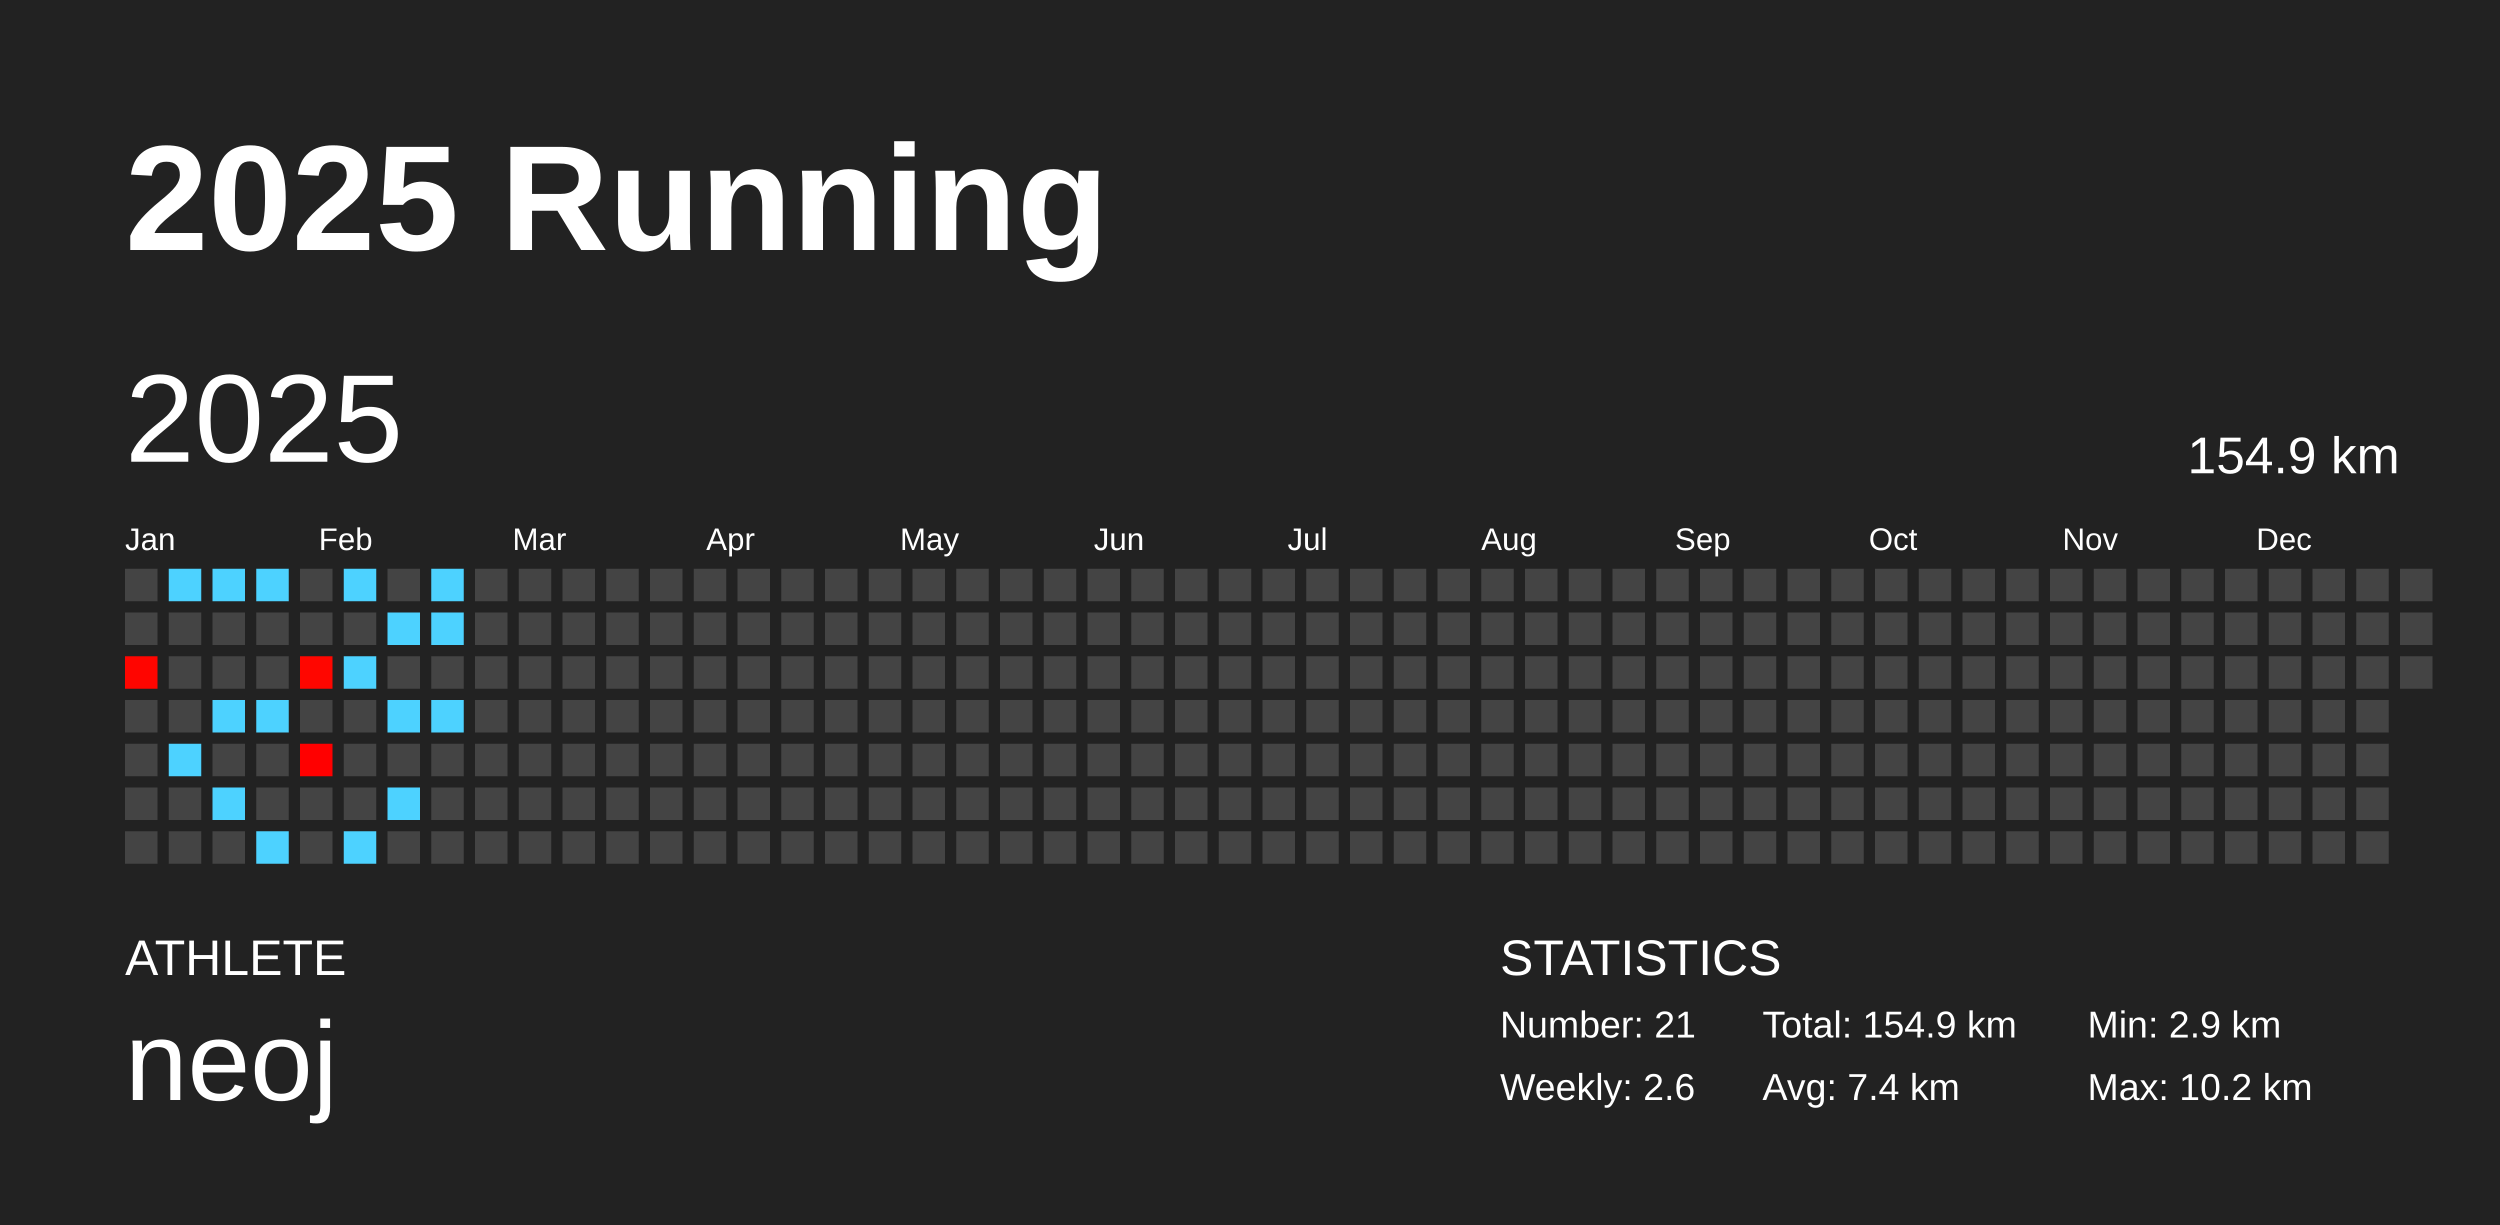
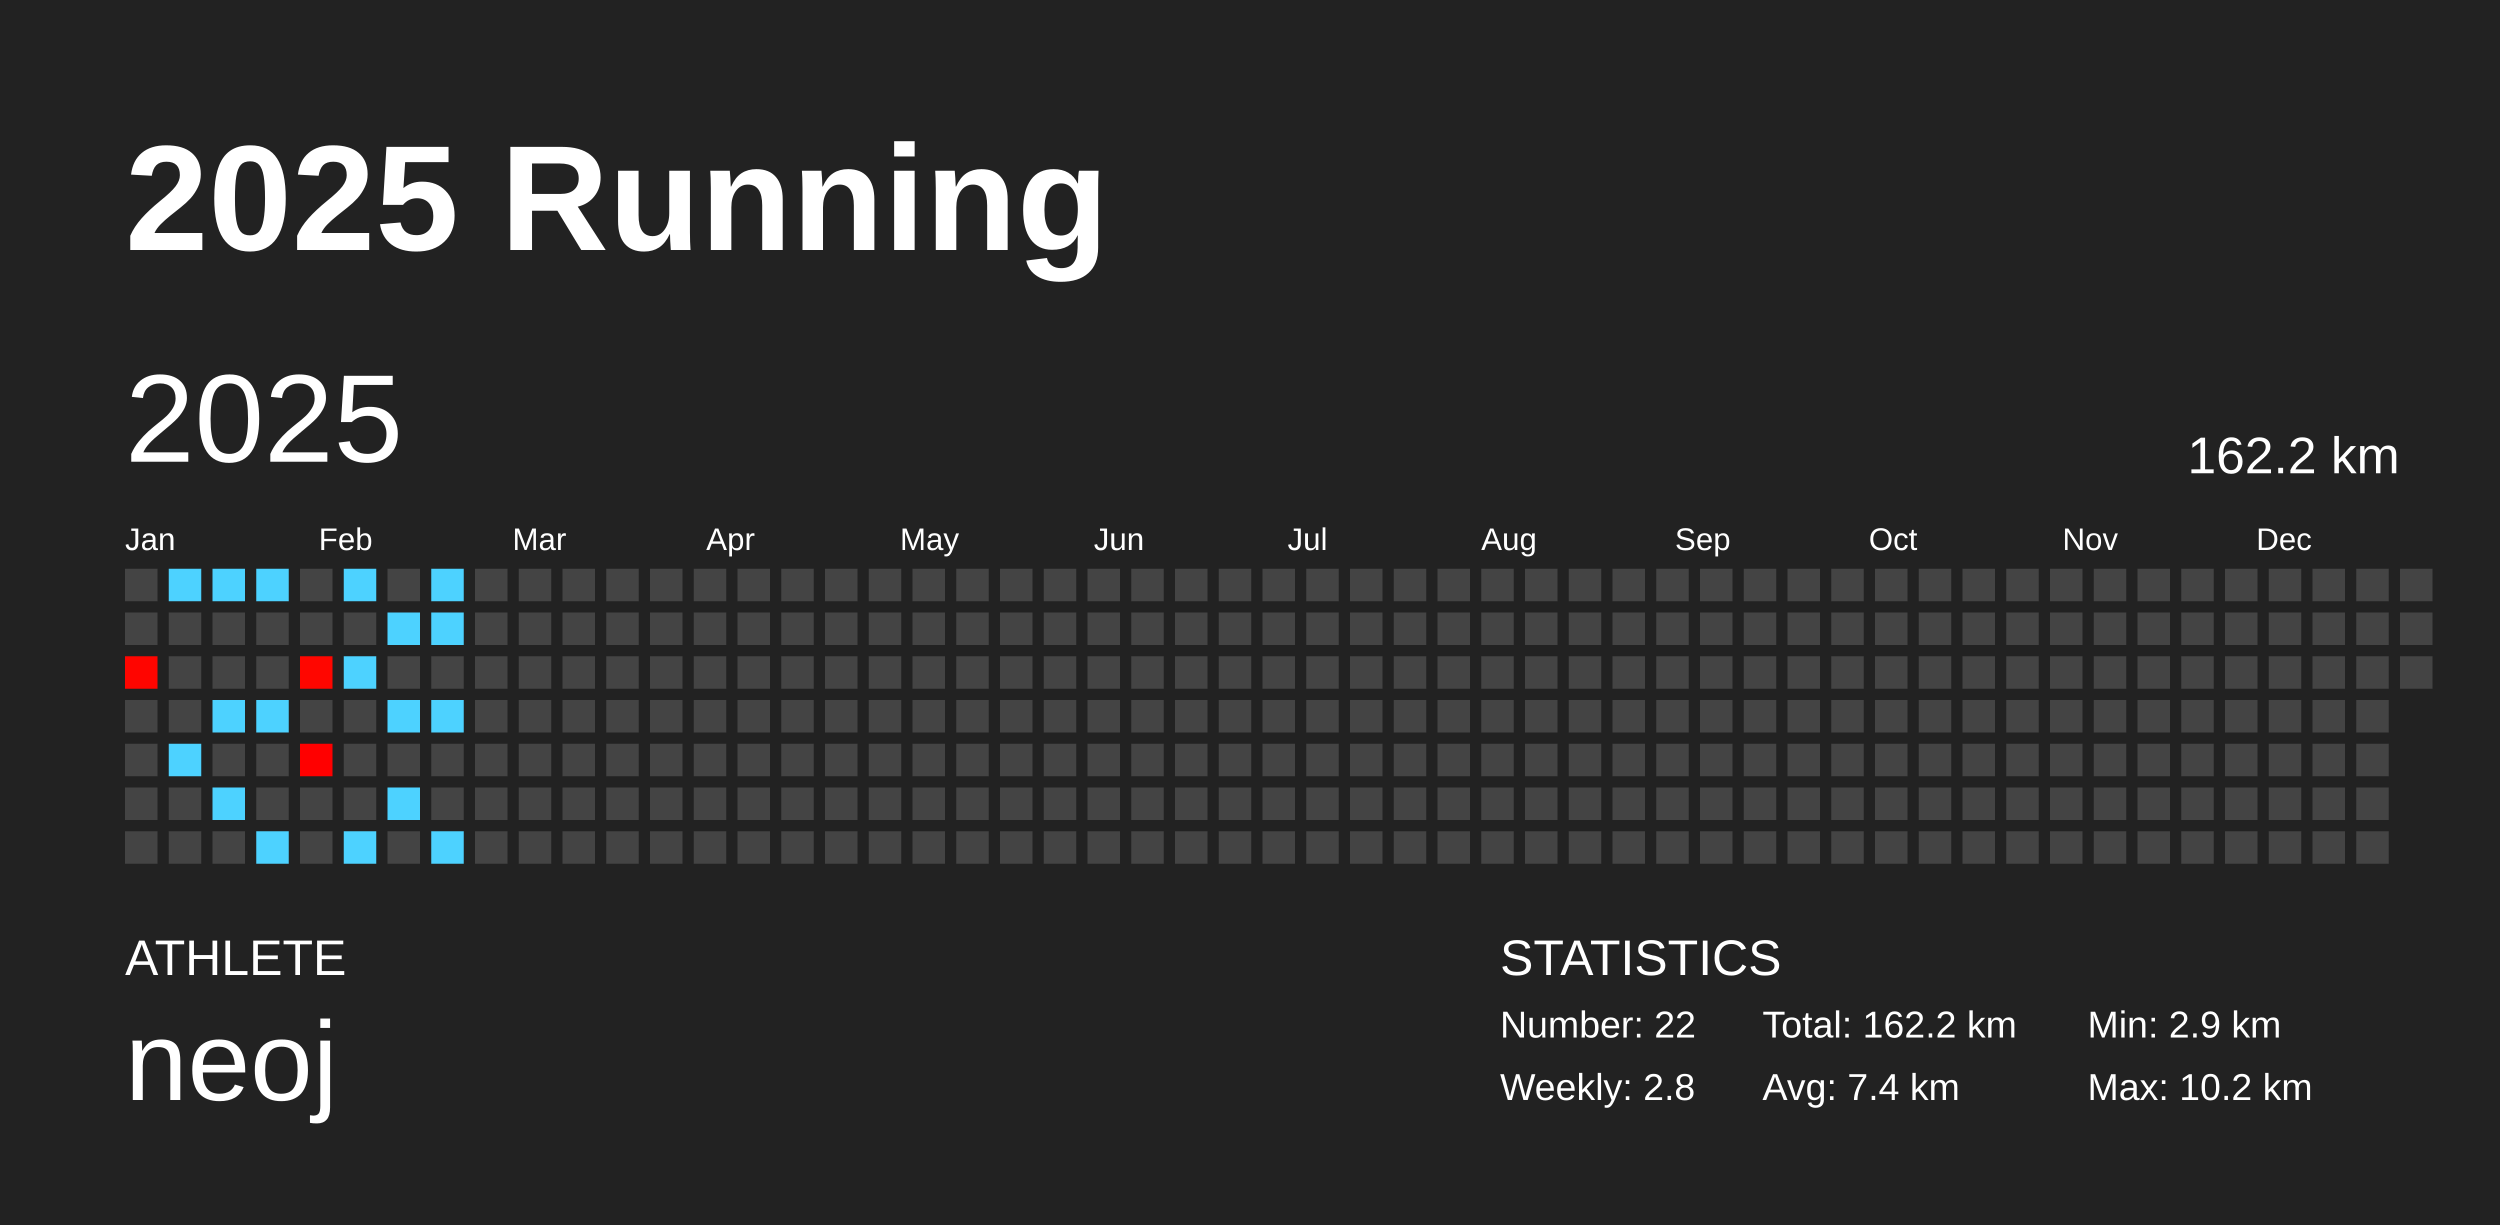
<svg xmlns="http://www.w3.org/2000/svg" baseProfile="full" height="98mm" version="1.1" viewBox="0,0,200,98" width="200mm">
  <defs />
  <rect fill="#222222" height="98" width="200" x="0" y="0" />
  <text fill="#FFFFFF" style="font-size:12px; font-family:Arial; font-weight:bold;" x="10" y="20">2025 Running</text>
  <text fill="#FFFFFF" style="font-size:4px; font-family:Arial" x="10" y="78">ATHLETE</text>
  <text fill="#FFFFFF" style="font-size:9px; font-family:Arial" x="10" y="88">neoj</text>
  <text fill="#FFFFFF" style="font-size:4px; font-family:Arial" x="120" y="78">STATISTICS</text>
-   <text fill="#FFFFFF" style="font-size:3px; font-family:Arial" x="120" y="83">Number: 21</text>
-   <text fill="#FFFFFF" style="font-size:3px; font-family:Arial" x="120" y="88">Weekly: 2.6</text>
-   <text fill="#FFFFFF" style="font-size:3px; font-family:Arial" x="141" y="83">Total: 154.9 km</text>
+   <text fill="#FFFFFF" style="font-size:3px; font-family:Arial" x="120" y="83">Number: 22</text>
+   <text fill="#FFFFFF" style="font-size:3px; font-family:Arial" x="120" y="88">Weekly: 2.8</text>
+   <text fill="#FFFFFF" style="font-size:3px; font-family:Arial" x="141" y="83">Total: 162.2 km</text>
  <text fill="#FFFFFF" style="font-size:3px; font-family:Arial" x="141" y="88">Avg: 7.4 km</text>
  <text fill="#FFFFFF" style="font-size:3px; font-family:Arial" x="167" y="83">Min: 2.9 km</text>
  <text fill="#FFFFFF" style="font-size:3px; font-family:Arial" x="167" y="88">Max: 10.2 km</text>
  <text dominant-baseline="hanging" fill="#FFFFFF" style="font-size:10.0px; font-family:Arial;" x="10" y="30">2025</text>
-   <text dominant-baseline="hanging" fill="#FFFFFF" style="font-size:4.125px; font-family:Arial;" x="175" y="35">154.9 km</text>
+   <text dominant-baseline="hanging" fill="#FFFFFF" style="font-size:4.125px; font-family:Arial;" x="175" y="35">162.2 km</text>
  <text fill="#FFFFFF" style="font-size:2.5px; font-family:Arial" x="10.0" y="44">Jan</text>
  <text fill="#FFFFFF" style="font-size:2.5px; font-family:Arial" x="25.5" y="44">Feb</text>
  <text fill="#FFFFFF" style="font-size:2.5px; font-family:Arial" x="41.0" y="44">Mar</text>
  <text fill="#FFFFFF" style="font-size:2.5px; font-family:Arial" x="56.5" y="44">Apr</text>
  <text fill="#FFFFFF" style="font-size:2.5px; font-family:Arial" x="72.0" y="44">May</text>
  <text fill="#FFFFFF" style="font-size:2.5px; font-family:Arial" x="87.5" y="44">Jun</text>
  <text fill="#FFFFFF" style="font-size:2.5px; font-family:Arial" x="103.0" y="44">Jul</text>
  <text fill="#FFFFFF" style="font-size:2.5px; font-family:Arial" x="118.5" y="44">Aug</text>
  <text fill="#FFFFFF" style="font-size:2.5px; font-family:Arial" x="134.0" y="44">Sep</text>
  <text fill="#FFFFFF" style="font-size:2.5px; font-family:Arial" x="149.5" y="44">Oct</text>
  <text fill="#FFFFFF" style="font-size:2.5px; font-family:Arial" x="165.0" y="44">Nov</text>
  <text fill="#FFFFFF" style="font-size:2.5px; font-family:Arial" x="180.5" y="44">Dec</text>
  <rect fill="#444444" height="2.6" width="2.6" x="10.0" y="45.5" />
  <rect fill="#444444" height="2.6" width="2.6" x="10.0" y="49.0" />
  <rect fill="#ff0500" height="2.6" width="2.6" x="10.0" y="52.5" />
  <rect fill="#444444" height="2.6" width="2.6" x="10.0" y="56.0" />
  <rect fill="#444444" height="2.6" width="2.6" x="10.0" y="59.5" />
  <rect fill="#444444" height="2.6" width="2.6" x="10.0" y="63.0" />
  <rect fill="#444444" height="2.6" width="2.6" x="10.0" y="66.5" />
  <rect fill="#4dd2ff" height="2.6" width="2.6" x="13.5" y="45.5" />
  <rect fill="#444444" height="2.6" width="2.6" x="13.5" y="49.0" />
  <rect fill="#444444" height="2.6" width="2.6" x="13.5" y="52.5" />
  <rect fill="#444444" height="2.6" width="2.6" x="13.5" y="56.0" />
  <rect fill="#4dd2ff" height="2.6" width="2.6" x="13.5" y="59.5" />
  <rect fill="#444444" height="2.6" width="2.6" x="13.5" y="63.0" />
  <rect fill="#444444" height="2.6" width="2.6" x="13.5" y="66.5" />
  <rect fill="#4dd2ff" height="2.6" width="2.6" x="17.0" y="45.5" />
  <rect fill="#444444" height="2.6" width="2.6" x="17.0" y="49.0" />
  <rect fill="#444444" height="2.6" width="2.6" x="17.0" y="52.5" />
  <rect fill="#4dd2ff" height="2.6" width="2.6" x="17.0" y="56.0" />
  <rect fill="#444444" height="2.6" width="2.6" x="17.0" y="59.5" />
  <rect fill="#4dd2ff" height="2.6" width="2.6" x="17.0" y="63.0" />
  <rect fill="#444444" height="2.6" width="2.6" x="17.0" y="66.5" />
  <rect fill="#4dd2ff" height="2.6" width="2.6" x="20.5" y="45.5" />
  <rect fill="#444444" height="2.6" width="2.6" x="20.5" y="49.0" />
  <rect fill="#444444" height="2.6" width="2.6" x="20.5" y="52.5" />
  <rect fill="#4dd2ff" height="2.6" width="2.6" x="20.5" y="56.0" />
  <rect fill="#444444" height="2.6" width="2.6" x="20.5" y="59.5" />
  <rect fill="#444444" height="2.6" width="2.6" x="20.5" y="63.0" />
  <rect fill="#4dd2ff" height="2.6" width="2.6" x="20.5" y="66.5" />
  <rect fill="#444444" height="2.6" width="2.6" x="24.0" y="45.5" />
  <rect fill="#444444" height="2.6" width="2.6" x="24.0" y="49.0" />
  <rect fill="#ff0600" height="2.6" width="2.6" x="24.0" y="52.5" />
  <rect fill="#444444" height="2.6" width="2.6" x="24.0" y="56.0" />
  <rect fill="#ff0000" height="2.6" width="2.6" x="24.0" y="59.5" />
  <rect fill="#444444" height="2.6" width="2.6" x="24.0" y="63.0" />
  <rect fill="#444444" height="2.6" width="2.6" x="24.0" y="66.5" />
  <rect fill="#4dd2ff" height="2.6" width="2.6" x="27.5" y="45.5" />
  <rect fill="#444444" height="2.6" width="2.6" x="27.5" y="49.0" />
  <rect fill="#4dd2ff" height="2.6" width="2.6" x="27.5" y="52.5" />
  <rect fill="#444444" height="2.6" width="2.6" x="27.5" y="56.0" />
  <rect fill="#444444" height="2.6" width="2.6" x="27.5" y="59.5" />
  <rect fill="#444444" height="2.6" width="2.6" x="27.5" y="63.0" />
  <rect fill="#4dd2ff" height="2.6" width="2.6" x="27.5" y="66.5" />
  <rect fill="#444444" height="2.6" width="2.6" x="31.0" y="45.5" />
  <rect fill="#4dd2ff" height="2.6" width="2.6" x="31.0" y="49.0" />
  <rect fill="#444444" height="2.6" width="2.6" x="31.0" y="52.5" />
  <rect fill="#4dd2ff" height="2.6" width="2.6" x="31.0" y="56.0" />
  <rect fill="#444444" height="2.6" width="2.6" x="31.0" y="59.5" />
  <rect fill="#4dd2ff" height="2.6" width="2.6" x="31.0" y="63.0" />
  <rect fill="#444444" height="2.6" width="2.6" x="31.0" y="66.5" />
  <rect fill="#4dd2ff" height="2.6" width="2.6" x="34.5" y="45.5" />
  <rect fill="#4dd2ff" height="2.6" width="2.6" x="34.5" y="49.0" />
  <rect fill="#444444" height="2.6" width="2.6" x="34.5" y="52.5" />
  <rect fill="#4dd2ff" height="2.6" width="2.6" x="34.5" y="56.0" />
  <rect fill="#444444" height="2.6" width="2.6" x="34.5" y="59.5" />
  <rect fill="#444444" height="2.6" width="2.6" x="34.5" y="63.0" />
-   <rect fill="#444444" height="2.6" width="2.6" x="34.5" y="66.5" />
+   <rect fill="#4dd2ff" height="2.6" width="2.6" x="34.5" y="66.5" />
  <rect fill="#444444" height="2.6" width="2.6" x="38.0" y="45.5" />
  <rect fill="#444444" height="2.6" width="2.6" x="38.0" y="49.0" />
  <rect fill="#444444" height="2.6" width="2.6" x="38.0" y="52.5" />
  <rect fill="#444444" height="2.6" width="2.6" x="38.0" y="56.0" />
  <rect fill="#444444" height="2.6" width="2.6" x="38.0" y="59.5" />
  <rect fill="#444444" height="2.6" width="2.6" x="38.0" y="63.0" />
  <rect fill="#444444" height="2.6" width="2.6" x="38.0" y="66.5" />
  <rect fill="#444444" height="2.6" width="2.6" x="41.5" y="45.5" />
  <rect fill="#444444" height="2.6" width="2.6" x="41.5" y="49.0" />
  <rect fill="#444444" height="2.6" width="2.6" x="41.5" y="52.5" />
  <rect fill="#444444" height="2.6" width="2.6" x="41.5" y="56.0" />
  <rect fill="#444444" height="2.6" width="2.6" x="41.5" y="59.5" />
  <rect fill="#444444" height="2.6" width="2.6" x="41.5" y="63.0" />
  <rect fill="#444444" height="2.6" width="2.6" x="41.5" y="66.5" />
  <rect fill="#444444" height="2.6" width="2.6" x="45.0" y="45.5" />
  <rect fill="#444444" height="2.6" width="2.6" x="45.0" y="49.0" />
  <rect fill="#444444" height="2.6" width="2.6" x="45.0" y="52.5" />
  <rect fill="#444444" height="2.6" width="2.6" x="45.0" y="56.0" />
  <rect fill="#444444" height="2.6" width="2.6" x="45.0" y="59.5" />
  <rect fill="#444444" height="2.6" width="2.6" x="45.0" y="63.0" />
  <rect fill="#444444" height="2.6" width="2.6" x="45.0" y="66.5" />
  <rect fill="#444444" height="2.6" width="2.6" x="48.5" y="45.5" />
  <rect fill="#444444" height="2.6" width="2.6" x="48.5" y="49.0" />
  <rect fill="#444444" height="2.6" width="2.6" x="48.5" y="52.5" />
  <rect fill="#444444" height="2.6" width="2.6" x="48.5" y="56.0" />
  <rect fill="#444444" height="2.6" width="2.6" x="48.5" y="59.5" />
  <rect fill="#444444" height="2.6" width="2.6" x="48.5" y="63.0" />
  <rect fill="#444444" height="2.6" width="2.6" x="48.5" y="66.5" />
  <rect fill="#444444" height="2.6" width="2.6" x="52.0" y="45.5" />
  <rect fill="#444444" height="2.6" width="2.6" x="52.0" y="49.0" />
  <rect fill="#444444" height="2.6" width="2.6" x="52.0" y="52.5" />
  <rect fill="#444444" height="2.6" width="2.6" x="52.0" y="56.0" />
  <rect fill="#444444" height="2.6" width="2.6" x="52.0" y="59.5" />
  <rect fill="#444444" height="2.6" width="2.6" x="52.0" y="63.0" />
  <rect fill="#444444" height="2.6" width="2.6" x="52.0" y="66.5" />
  <rect fill="#444444" height="2.6" width="2.6" x="55.5" y="45.5" />
  <rect fill="#444444" height="2.6" width="2.6" x="55.5" y="49.0" />
  <rect fill="#444444" height="2.6" width="2.6" x="55.5" y="52.5" />
  <rect fill="#444444" height="2.6" width="2.6" x="55.5" y="56.0" />
  <rect fill="#444444" height="2.6" width="2.6" x="55.5" y="59.5" />
  <rect fill="#444444" height="2.6" width="2.6" x="55.5" y="63.0" />
  <rect fill="#444444" height="2.6" width="2.6" x="55.5" y="66.5" />
  <rect fill="#444444" height="2.6" width="2.6" x="59.0" y="45.5" />
  <rect fill="#444444" height="2.6" width="2.6" x="59.0" y="49.0" />
  <rect fill="#444444" height="2.6" width="2.6" x="59.0" y="52.5" />
  <rect fill="#444444" height="2.6" width="2.6" x="59.0" y="56.0" />
  <rect fill="#444444" height="2.6" width="2.6" x="59.0" y="59.5" />
  <rect fill="#444444" height="2.6" width="2.6" x="59.0" y="63.0" />
  <rect fill="#444444" height="2.6" width="2.6" x="59.0" y="66.5" />
  <rect fill="#444444" height="2.6" width="2.6" x="62.5" y="45.5" />
  <rect fill="#444444" height="2.6" width="2.6" x="62.5" y="49.0" />
  <rect fill="#444444" height="2.6" width="2.6" x="62.5" y="52.5" />
  <rect fill="#444444" height="2.6" width="2.6" x="62.5" y="56.0" />
  <rect fill="#444444" height="2.6" width="2.6" x="62.5" y="59.5" />
  <rect fill="#444444" height="2.6" width="2.6" x="62.5" y="63.0" />
  <rect fill="#444444" height="2.6" width="2.6" x="62.5" y="66.5" />
  <rect fill="#444444" height="2.6" width="2.6" x="66.0" y="45.5" />
  <rect fill="#444444" height="2.6" width="2.6" x="66.0" y="49.0" />
  <rect fill="#444444" height="2.6" width="2.6" x="66.0" y="52.5" />
  <rect fill="#444444" height="2.6" width="2.6" x="66.0" y="56.0" />
  <rect fill="#444444" height="2.6" width="2.6" x="66.0" y="59.5" />
  <rect fill="#444444" height="2.6" width="2.6" x="66.0" y="63.0" />
  <rect fill="#444444" height="2.6" width="2.6" x="66.0" y="66.5" />
  <rect fill="#444444" height="2.6" width="2.6" x="69.5" y="45.5" />
  <rect fill="#444444" height="2.6" width="2.6" x="69.5" y="49.0" />
  <rect fill="#444444" height="2.6" width="2.6" x="69.5" y="52.5" />
  <rect fill="#444444" height="2.6" width="2.6" x="69.5" y="56.0" />
  <rect fill="#444444" height="2.6" width="2.6" x="69.5" y="59.5" />
  <rect fill="#444444" height="2.6" width="2.6" x="69.5" y="63.0" />
  <rect fill="#444444" height="2.6" width="2.6" x="69.5" y="66.5" />
  <rect fill="#444444" height="2.6" width="2.6" x="73.0" y="45.5" />
  <rect fill="#444444" height="2.6" width="2.6" x="73.0" y="49.0" />
  <rect fill="#444444" height="2.6" width="2.6" x="73.0" y="52.5" />
  <rect fill="#444444" height="2.6" width="2.6" x="73.0" y="56.0" />
  <rect fill="#444444" height="2.6" width="2.6" x="73.0" y="59.5" />
  <rect fill="#444444" height="2.6" width="2.6" x="73.0" y="63.0" />
  <rect fill="#444444" height="2.6" width="2.6" x="73.0" y="66.5" />
  <rect fill="#444444" height="2.6" width="2.6" x="76.5" y="45.5" />
  <rect fill="#444444" height="2.6" width="2.6" x="76.5" y="49.0" />
  <rect fill="#444444" height="2.6" width="2.6" x="76.5" y="52.5" />
  <rect fill="#444444" height="2.6" width="2.6" x="76.5" y="56.0" />
  <rect fill="#444444" height="2.6" width="2.6" x="76.5" y="59.5" />
  <rect fill="#444444" height="2.6" width="2.6" x="76.5" y="63.0" />
  <rect fill="#444444" height="2.6" width="2.6" x="76.5" y="66.5" />
  <rect fill="#444444" height="2.6" width="2.6" x="80.0" y="45.5" />
  <rect fill="#444444" height="2.6" width="2.6" x="80.0" y="49.0" />
  <rect fill="#444444" height="2.6" width="2.6" x="80.0" y="52.5" />
  <rect fill="#444444" height="2.6" width="2.6" x="80.0" y="56.0" />
  <rect fill="#444444" height="2.6" width="2.6" x="80.0" y="59.5" />
  <rect fill="#444444" height="2.6" width="2.6" x="80.0" y="63.0" />
  <rect fill="#444444" height="2.6" width="2.6" x="80.0" y="66.5" />
  <rect fill="#444444" height="2.6" width="2.6" x="83.5" y="45.5" />
  <rect fill="#444444" height="2.6" width="2.6" x="83.5" y="49.0" />
  <rect fill="#444444" height="2.6" width="2.6" x="83.5" y="52.5" />
  <rect fill="#444444" height="2.6" width="2.6" x="83.5" y="56.0" />
  <rect fill="#444444" height="2.6" width="2.6" x="83.5" y="59.5" />
  <rect fill="#444444" height="2.6" width="2.6" x="83.5" y="63.0" />
  <rect fill="#444444" height="2.6" width="2.6" x="83.5" y="66.5" />
  <rect fill="#444444" height="2.6" width="2.6" x="87.0" y="45.5" />
  <rect fill="#444444" height="2.6" width="2.6" x="87.0" y="49.0" />
  <rect fill="#444444" height="2.6" width="2.6" x="87.0" y="52.5" />
  <rect fill="#444444" height="2.6" width="2.6" x="87.0" y="56.0" />
  <rect fill="#444444" height="2.6" width="2.6" x="87.0" y="59.5" />
  <rect fill="#444444" height="2.6" width="2.6" x="87.0" y="63.0" />
  <rect fill="#444444" height="2.6" width="2.6" x="87.0" y="66.5" />
  <rect fill="#444444" height="2.6" width="2.6" x="90.5" y="45.5" />
  <rect fill="#444444" height="2.6" width="2.6" x="90.5" y="49.0" />
  <rect fill="#444444" height="2.6" width="2.6" x="90.5" y="52.5" />
  <rect fill="#444444" height="2.6" width="2.6" x="90.5" y="56.0" />
  <rect fill="#444444" height="2.6" width="2.6" x="90.5" y="59.5" />
  <rect fill="#444444" height="2.6" width="2.6" x="90.5" y="63.0" />
  <rect fill="#444444" height="2.6" width="2.6" x="90.5" y="66.5" />
  <rect fill="#444444" height="2.6" width="2.6" x="94.0" y="45.5" />
  <rect fill="#444444" height="2.6" width="2.6" x="94.0" y="49.0" />
  <rect fill="#444444" height="2.6" width="2.6" x="94.0" y="52.5" />
  <rect fill="#444444" height="2.6" width="2.6" x="94.0" y="56.0" />
  <rect fill="#444444" height="2.6" width="2.6" x="94.0" y="59.5" />
  <rect fill="#444444" height="2.6" width="2.6" x="94.0" y="63.0" />
  <rect fill="#444444" height="2.6" width="2.6" x="94.0" y="66.5" />
  <rect fill="#444444" height="2.6" width="2.6" x="97.5" y="45.5" />
  <rect fill="#444444" height="2.6" width="2.6" x="97.5" y="49.0" />
  <rect fill="#444444" height="2.6" width="2.6" x="97.5" y="52.5" />
  <rect fill="#444444" height="2.6" width="2.6" x="97.5" y="56.0" />
  <rect fill="#444444" height="2.6" width="2.6" x="97.5" y="59.5" />
  <rect fill="#444444" height="2.6" width="2.6" x="97.5" y="63.0" />
  <rect fill="#444444" height="2.6" width="2.6" x="97.5" y="66.5" />
  <rect fill="#444444" height="2.6" width="2.6" x="101.0" y="45.5" />
  <rect fill="#444444" height="2.6" width="2.6" x="101.0" y="49.0" />
  <rect fill="#444444" height="2.6" width="2.6" x="101.0" y="52.5" />
  <rect fill="#444444" height="2.6" width="2.6" x="101.0" y="56.0" />
  <rect fill="#444444" height="2.6" width="2.6" x="101.0" y="59.5" />
  <rect fill="#444444" height="2.6" width="2.6" x="101.0" y="63.0" />
  <rect fill="#444444" height="2.6" width="2.6" x="101.0" y="66.5" />
  <rect fill="#444444" height="2.6" width="2.6" x="104.5" y="45.5" />
  <rect fill="#444444" height="2.6" width="2.6" x="104.5" y="49.0" />
  <rect fill="#444444" height="2.6" width="2.6" x="104.5" y="52.5" />
  <rect fill="#444444" height="2.6" width="2.6" x="104.5" y="56.0" />
  <rect fill="#444444" height="2.6" width="2.6" x="104.5" y="59.5" />
  <rect fill="#444444" height="2.6" width="2.6" x="104.5" y="63.0" />
  <rect fill="#444444" height="2.6" width="2.6" x="104.5" y="66.5" />
  <rect fill="#444444" height="2.6" width="2.6" x="108.0" y="45.5" />
  <rect fill="#444444" height="2.6" width="2.6" x="108.0" y="49.0" />
  <rect fill="#444444" height="2.6" width="2.6" x="108.0" y="52.5" />
  <rect fill="#444444" height="2.6" width="2.6" x="108.0" y="56.0" />
  <rect fill="#444444" height="2.6" width="2.6" x="108.0" y="59.5" />
  <rect fill="#444444" height="2.6" width="2.6" x="108.0" y="63.0" />
  <rect fill="#444444" height="2.6" width="2.6" x="108.0" y="66.5" />
  <rect fill="#444444" height="2.6" width="2.6" x="111.5" y="45.5" />
  <rect fill="#444444" height="2.6" width="2.6" x="111.5" y="49.0" />
  <rect fill="#444444" height="2.6" width="2.6" x="111.5" y="52.5" />
  <rect fill="#444444" height="2.6" width="2.6" x="111.5" y="56.0" />
  <rect fill="#444444" height="2.6" width="2.6" x="111.5" y="59.5" />
  <rect fill="#444444" height="2.6" width="2.6" x="111.5" y="63.0" />
  <rect fill="#444444" height="2.6" width="2.6" x="111.5" y="66.5" />
  <rect fill="#444444" height="2.6" width="2.6" x="115.0" y="45.5" />
  <rect fill="#444444" height="2.6" width="2.6" x="115.0" y="49.0" />
  <rect fill="#444444" height="2.6" width="2.6" x="115.0" y="52.5" />
  <rect fill="#444444" height="2.6" width="2.6" x="115.0" y="56.0" />
  <rect fill="#444444" height="2.6" width="2.6" x="115.0" y="59.5" />
  <rect fill="#444444" height="2.6" width="2.6" x="115.0" y="63.0" />
  <rect fill="#444444" height="2.6" width="2.6" x="115.0" y="66.5" />
  <rect fill="#444444" height="2.6" width="2.6" x="118.5" y="45.5" />
  <rect fill="#444444" height="2.6" width="2.6" x="118.5" y="49.0" />
  <rect fill="#444444" height="2.6" width="2.6" x="118.5" y="52.5" />
  <rect fill="#444444" height="2.6" width="2.6" x="118.5" y="56.0" />
  <rect fill="#444444" height="2.6" width="2.6" x="118.5" y="59.5" />
  <rect fill="#444444" height="2.6" width="2.6" x="118.5" y="63.0" />
  <rect fill="#444444" height="2.6" width="2.6" x="118.5" y="66.5" />
  <rect fill="#444444" height="2.6" width="2.6" x="122.0" y="45.5" />
  <rect fill="#444444" height="2.6" width="2.6" x="122.0" y="49.0" />
  <rect fill="#444444" height="2.6" width="2.6" x="122.0" y="52.5" />
  <rect fill="#444444" height="2.6" width="2.6" x="122.0" y="56.0" />
  <rect fill="#444444" height="2.6" width="2.6" x="122.0" y="59.5" />
  <rect fill="#444444" height="2.6" width="2.6" x="122.0" y="63.0" />
  <rect fill="#444444" height="2.6" width="2.6" x="122.0" y="66.5" />
  <rect fill="#444444" height="2.6" width="2.6" x="125.5" y="45.5" />
  <rect fill="#444444" height="2.6" width="2.6" x="125.5" y="49.0" />
  <rect fill="#444444" height="2.6" width="2.6" x="125.5" y="52.5" />
  <rect fill="#444444" height="2.6" width="2.6" x="125.5" y="56.0" />
  <rect fill="#444444" height="2.6" width="2.6" x="125.5" y="59.5" />
  <rect fill="#444444" height="2.6" width="2.6" x="125.5" y="63.0" />
  <rect fill="#444444" height="2.6" width="2.6" x="125.5" y="66.5" />
  <rect fill="#444444" height="2.6" width="2.6" x="129.0" y="45.5" />
  <rect fill="#444444" height="2.6" width="2.6" x="129.0" y="49.0" />
  <rect fill="#444444" height="2.6" width="2.6" x="129.0" y="52.5" />
  <rect fill="#444444" height="2.6" width="2.6" x="129.0" y="56.0" />
  <rect fill="#444444" height="2.6" width="2.6" x="129.0" y="59.5" />
  <rect fill="#444444" height="2.6" width="2.6" x="129.0" y="63.0" />
  <rect fill="#444444" height="2.6" width="2.6" x="129.0" y="66.5" />
  <rect fill="#444444" height="2.6" width="2.6" x="132.5" y="45.5" />
  <rect fill="#444444" height="2.6" width="2.6" x="132.5" y="49.0" />
  <rect fill="#444444" height="2.6" width="2.6" x="132.5" y="52.5" />
  <rect fill="#444444" height="2.6" width="2.6" x="132.5" y="56.0" />
  <rect fill="#444444" height="2.6" width="2.6" x="132.5" y="59.5" />
  <rect fill="#444444" height="2.6" width="2.6" x="132.5" y="63.0" />
  <rect fill="#444444" height="2.6" width="2.6" x="132.5" y="66.5" />
  <rect fill="#444444" height="2.6" width="2.6" x="136.0" y="45.5" />
  <rect fill="#444444" height="2.6" width="2.6" x="136.0" y="49.0" />
  <rect fill="#444444" height="2.6" width="2.6" x="136.0" y="52.5" />
  <rect fill="#444444" height="2.6" width="2.6" x="136.0" y="56.0" />
  <rect fill="#444444" height="2.6" width="2.6" x="136.0" y="59.5" />
  <rect fill="#444444" height="2.6" width="2.6" x="136.0" y="63.0" />
  <rect fill="#444444" height="2.6" width="2.6" x="136.0" y="66.5" />
  <rect fill="#444444" height="2.6" width="2.6" x="139.5" y="45.5" />
  <rect fill="#444444" height="2.6" width="2.6" x="139.5" y="49.0" />
  <rect fill="#444444" height="2.6" width="2.6" x="139.5" y="52.5" />
  <rect fill="#444444" height="2.6" width="2.6" x="139.5" y="56.0" />
  <rect fill="#444444" height="2.6" width="2.6" x="139.5" y="59.5" />
  <rect fill="#444444" height="2.6" width="2.6" x="139.5" y="63.0" />
  <rect fill="#444444" height="2.6" width="2.6" x="139.5" y="66.5" />
  <rect fill="#444444" height="2.6" width="2.6" x="143.0" y="45.5" />
  <rect fill="#444444" height="2.6" width="2.6" x="143.0" y="49.0" />
  <rect fill="#444444" height="2.6" width="2.6" x="143.0" y="52.5" />
  <rect fill="#444444" height="2.6" width="2.6" x="143.0" y="56.0" />
  <rect fill="#444444" height="2.6" width="2.6" x="143.0" y="59.5" />
  <rect fill="#444444" height="2.6" width="2.6" x="143.0" y="63.0" />
  <rect fill="#444444" height="2.6" width="2.6" x="143.0" y="66.5" />
  <rect fill="#444444" height="2.6" width="2.6" x="146.5" y="45.5" />
  <rect fill="#444444" height="2.6" width="2.6" x="146.5" y="49.0" />
  <rect fill="#444444" height="2.6" width="2.6" x="146.5" y="52.5" />
  <rect fill="#444444" height="2.6" width="2.6" x="146.5" y="56.0" />
  <rect fill="#444444" height="2.6" width="2.6" x="146.5" y="59.5" />
  <rect fill="#444444" height="2.6" width="2.6" x="146.5" y="63.0" />
  <rect fill="#444444" height="2.6" width="2.6" x="146.5" y="66.5" />
  <rect fill="#444444" height="2.6" width="2.6" x="150.0" y="45.5" />
  <rect fill="#444444" height="2.6" width="2.6" x="150.0" y="49.0" />
  <rect fill="#444444" height="2.6" width="2.6" x="150.0" y="52.5" />
  <rect fill="#444444" height="2.6" width="2.6" x="150.0" y="56.0" />
  <rect fill="#444444" height="2.6" width="2.6" x="150.0" y="59.5" />
  <rect fill="#444444" height="2.6" width="2.6" x="150.0" y="63.0" />
  <rect fill="#444444" height="2.6" width="2.6" x="150.0" y="66.5" />
  <rect fill="#444444" height="2.6" width="2.6" x="153.5" y="45.5" />
  <rect fill="#444444" height="2.6" width="2.6" x="153.5" y="49.0" />
  <rect fill="#444444" height="2.6" width="2.6" x="153.5" y="52.5" />
  <rect fill="#444444" height="2.6" width="2.6" x="153.5" y="56.0" />
  <rect fill="#444444" height="2.6" width="2.6" x="153.5" y="59.5" />
  <rect fill="#444444" height="2.6" width="2.6" x="153.5" y="63.0" />
  <rect fill="#444444" height="2.6" width="2.6" x="153.5" y="66.5" />
  <rect fill="#444444" height="2.6" width="2.6" x="157.0" y="45.5" />
  <rect fill="#444444" height="2.6" width="2.6" x="157.0" y="49.0" />
  <rect fill="#444444" height="2.6" width="2.6" x="157.0" y="52.5" />
  <rect fill="#444444" height="2.6" width="2.6" x="157.0" y="56.0" />
  <rect fill="#444444" height="2.6" width="2.6" x="157.0" y="59.5" />
  <rect fill="#444444" height="2.6" width="2.6" x="157.0" y="63.0" />
  <rect fill="#444444" height="2.6" width="2.6" x="157.0" y="66.5" />
  <rect fill="#444444" height="2.6" width="2.6" x="160.5" y="45.5" />
  <rect fill="#444444" height="2.6" width="2.6" x="160.5" y="49.0" />
  <rect fill="#444444" height="2.6" width="2.6" x="160.5" y="52.5" />
  <rect fill="#444444" height="2.6" width="2.6" x="160.5" y="56.0" />
  <rect fill="#444444" height="2.6" width="2.6" x="160.5" y="59.5" />
  <rect fill="#444444" height="2.6" width="2.6" x="160.5" y="63.0" />
  <rect fill="#444444" height="2.6" width="2.6" x="160.5" y="66.5" />
  <rect fill="#444444" height="2.6" width="2.6" x="164.0" y="45.5" />
  <rect fill="#444444" height="2.6" width="2.6" x="164.0" y="49.0" />
  <rect fill="#444444" height="2.6" width="2.6" x="164.0" y="52.5" />
  <rect fill="#444444" height="2.6" width="2.6" x="164.0" y="56.0" />
  <rect fill="#444444" height="2.6" width="2.6" x="164.0" y="59.5" />
  <rect fill="#444444" height="2.6" width="2.6" x="164.0" y="63.0" />
  <rect fill="#444444" height="2.6" width="2.6" x="164.0" y="66.5" />
  <rect fill="#444444" height="2.6" width="2.6" x="167.5" y="45.5" />
  <rect fill="#444444" height="2.6" width="2.6" x="167.5" y="49.0" />
  <rect fill="#444444" height="2.6" width="2.6" x="167.5" y="52.5" />
  <rect fill="#444444" height="2.6" width="2.6" x="167.5" y="56.0" />
  <rect fill="#444444" height="2.6" width="2.6" x="167.5" y="59.5" />
  <rect fill="#444444" height="2.6" width="2.6" x="167.5" y="63.0" />
  <rect fill="#444444" height="2.6" width="2.6" x="167.5" y="66.5" />
  <rect fill="#444444" height="2.6" width="2.6" x="171.0" y="45.5" />
  <rect fill="#444444" height="2.6" width="2.6" x="171.0" y="49.0" />
  <rect fill="#444444" height="2.6" width="2.6" x="171.0" y="52.5" />
  <rect fill="#444444" height="2.6" width="2.6" x="171.0" y="56.0" />
  <rect fill="#444444" height="2.6" width="2.6" x="171.0" y="59.5" />
  <rect fill="#444444" height="2.6" width="2.6" x="171.0" y="63.0" />
  <rect fill="#444444" height="2.6" width="2.6" x="171.0" y="66.5" />
  <rect fill="#444444" height="2.6" width="2.6" x="174.5" y="45.5" />
  <rect fill="#444444" height="2.6" width="2.6" x="174.5" y="49.0" />
  <rect fill="#444444" height="2.6" width="2.6" x="174.5" y="52.5" />
  <rect fill="#444444" height="2.6" width="2.6" x="174.5" y="56.0" />
  <rect fill="#444444" height="2.6" width="2.6" x="174.5" y="59.5" />
  <rect fill="#444444" height="2.6" width="2.6" x="174.5" y="63.0" />
  <rect fill="#444444" height="2.6" width="2.6" x="174.5" y="66.5" />
  <rect fill="#444444" height="2.6" width="2.6" x="178.0" y="45.5" />
  <rect fill="#444444" height="2.6" width="2.6" x="178.0" y="49.0" />
  <rect fill="#444444" height="2.6" width="2.6" x="178.0" y="52.5" />
  <rect fill="#444444" height="2.6" width="2.6" x="178.0" y="56.0" />
  <rect fill="#444444" height="2.6" width="2.6" x="178.0" y="59.5" />
  <rect fill="#444444" height="2.6" width="2.6" x="178.0" y="63.0" />
  <rect fill="#444444" height="2.6" width="2.6" x="178.0" y="66.5" />
  <rect fill="#444444" height="2.6" width="2.6" x="181.5" y="45.5" />
  <rect fill="#444444" height="2.6" width="2.6" x="181.5" y="49.0" />
  <rect fill="#444444" height="2.6" width="2.6" x="181.5" y="52.5" />
  <rect fill="#444444" height="2.6" width="2.6" x="181.5" y="56.0" />
  <rect fill="#444444" height="2.6" width="2.6" x="181.5" y="59.5" />
  <rect fill="#444444" height="2.6" width="2.6" x="181.5" y="63.0" />
  <rect fill="#444444" height="2.6" width="2.6" x="181.5" y="66.5" />
  <rect fill="#444444" height="2.6" width="2.6" x="185.0" y="45.5" />
  <rect fill="#444444" height="2.6" width="2.6" x="185.0" y="49.0" />
  <rect fill="#444444" height="2.6" width="2.6" x="185.0" y="52.5" />
  <rect fill="#444444" height="2.6" width="2.6" x="185.0" y="56.0" />
  <rect fill="#444444" height="2.6" width="2.6" x="185.0" y="59.5" />
  <rect fill="#444444" height="2.6" width="2.6" x="185.0" y="63.0" />
  <rect fill="#444444" height="2.6" width="2.6" x="185.0" y="66.5" />
  <rect fill="#444444" height="2.6" width="2.6" x="188.5" y="45.5" />
  <rect fill="#444444" height="2.6" width="2.6" x="188.5" y="49.0" />
  <rect fill="#444444" height="2.6" width="2.6" x="188.5" y="52.5" />
  <rect fill="#444444" height="2.6" width="2.6" x="188.5" y="56.0" />
  <rect fill="#444444" height="2.6" width="2.6" x="188.5" y="59.5" />
  <rect fill="#444444" height="2.6" width="2.6" x="188.5" y="63.0" />
  <rect fill="#444444" height="2.6" width="2.6" x="188.5" y="66.5" />
  <rect fill="#444444" height="2.6" width="2.6" x="192.0" y="45.5" />
  <rect fill="#444444" height="2.6" width="2.6" x="192.0" y="49.0" />
  <rect fill="#444444" height="2.6" width="2.6" x="192.0" y="52.5" />
</svg>
